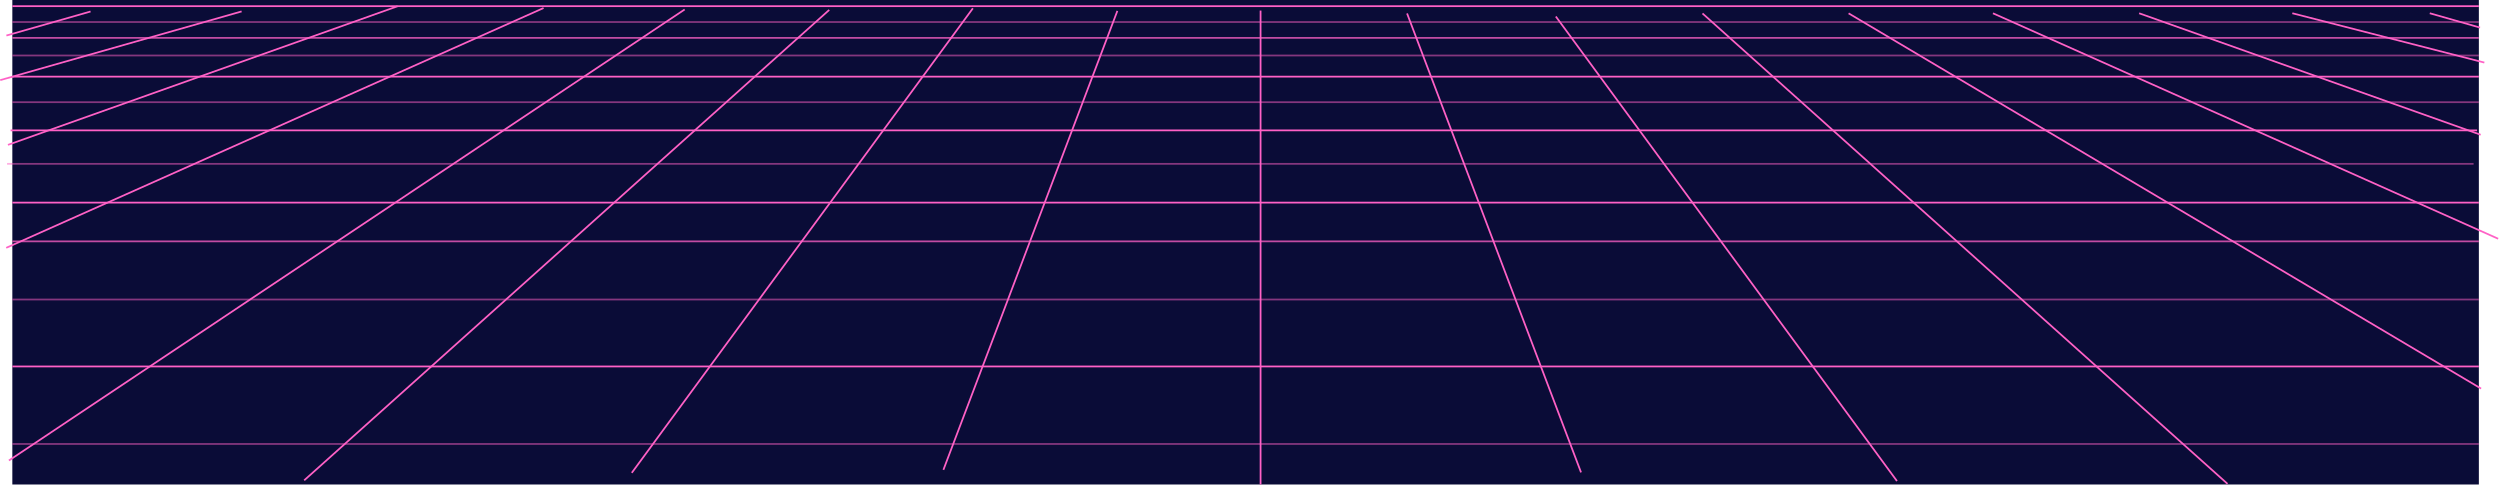
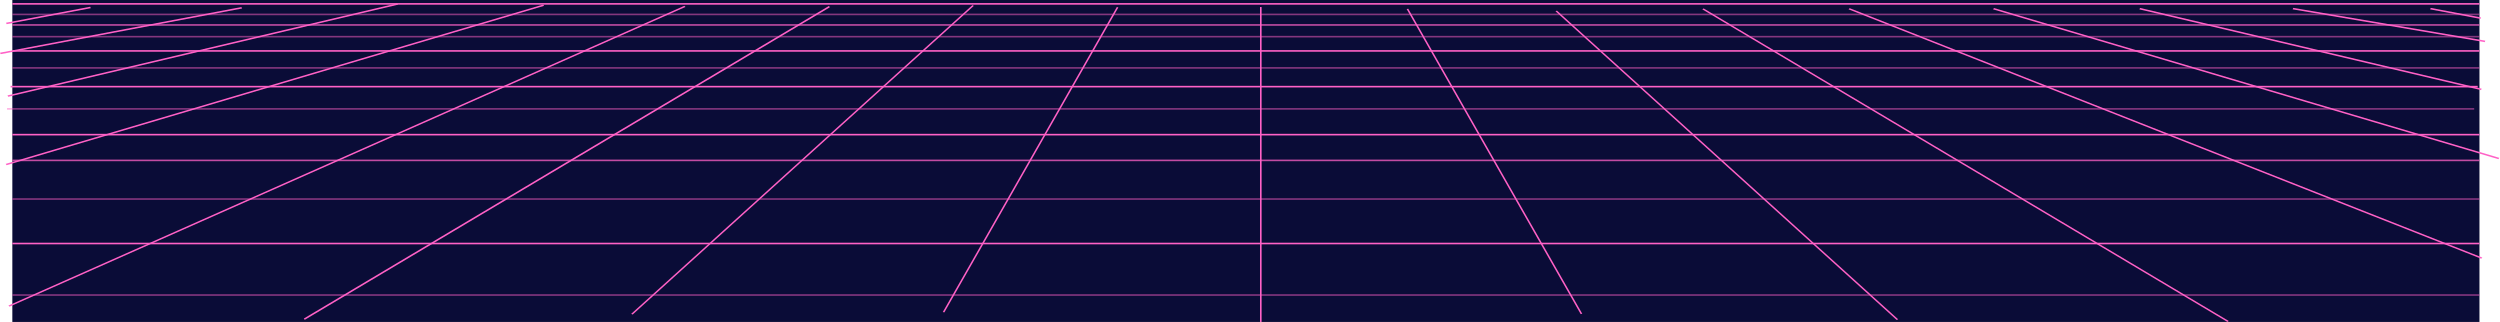
- <svg xmlns="http://www.w3.org/2000/svg" width="1419" height="275" viewBox="0 0 1419 275" fill="none">
-   <rect x="7" width="1400" height="275" fill="#0A0C37" />
-   <line x1="715.5" y1="6" x2="715.5" y2="275" stroke="#FF61C6" />
-   <line x1="897.398" y1="268.136" x2="798.647" y2="7.625" stroke="#FF61C6" />
-   <line y1="-0.5" x2="278.6" y2="-0.5" transform="matrix(0.354454 -0.935073 -0.935073 -0.354454 535 266.511)" stroke="#FF61C6" />
-   <line x1="883.095" y1="9.368" x2="1076.71" y2="273.04" stroke="#FF61C6" />
-   <line y1="-0.5" x2="327.124" y2="-0.5" transform="matrix(-0.591873 0.806032 0.806032 0.591873 552.616 5)" stroke="#FF61C6" />
-   <line x1="966.334" y1="7.628" x2="1264.33" y2="274.628" stroke="#FF61C6" />
-   <path d="M470.666 5.628L172.666 272.628" stroke="#FF61C6" />
-   <line x1="1049.26" y1="7.57" x2="1408.26" y2="220.57" stroke="#FF61C6" />
-   <line x1="388.612" y1="5.377" x2="5.051" y2="261.385" stroke="#FF61C6" />
-   <line x1="1131.2" y1="7.543" x2="1417.95" y2="135.509" stroke="#FF61C6" />
-   <line y1="-0.5" x2="334" y2="-0.5" transform="matrix(-0.91319 0.407534 0.407534 0.91319 308.742 5)" stroke="#FF61C6" />
-   <line x1="1214.17" y1="7.529" x2="1408.03" y2="76.496" stroke="#FF61C6" />
-   <line y1="-0.5" x2="234.76" y2="-0.5" transform="matrix(-0.942154 0.33518 0.33518 0.942154 225.858 4)" stroke="#FF61C6" />
-   <line x1="1301.12" y1="7.516" x2="1410.12" y2="35.516" stroke="#FF61C6" />
-   <line x1="137.137" y1="6.481" x2="0.137" y2="45.481" stroke="#FF61C6" />
-   <line x1="1379.14" y1="7.519" x2="1407.68" y2="15.673" stroke="#FF61C6" />
-   <line y1="-0.5" x2="49.68" y2="-0.5" transform="matrix(-0.961524 0.274721 0.274721 0.961524 51.5381 7)" stroke="#FF61C6" />
-   <line x1="7" y1="21.5" x2="1407" y2="21.5" stroke="#FF61C6" stroke-opacity="0.75" />
-   <line x1="7" y1="12.5" x2="1407" y2="12.5" stroke="#FF61C6" stroke-opacity="0.5" />
-   <line x1="7" y1="31.5" x2="1407" y2="31.5" stroke="#FF61C6" stroke-opacity="0.5" />
-   <path d="M7 43.5L1407 43.5" stroke="#FF61C6" />
-   <path d="M6 74L1406 74" stroke="#FF61C6" />
-   <path d="M7 58L1407 58" stroke="#FF61C6" stroke-opacity="0.5" />
-   <path d="M7 115L1407 115" stroke="#FF61C6" />
-   <path d="M4 93L1404 93" stroke="#FF61C6" stroke-opacity="0.5" />
-   <path d="M7 137L1407 137" stroke="#FF61C6" stroke-opacity="0.75" />
-   <path d="M7 170L1407 170" stroke="#FF61C6" stroke-opacity="0.5" />
-   <path d="M7 208L1407 208" stroke="#FF61C6" />
-   <path d="M7 252L1407 252" stroke="#FF61C6" stroke-opacity="0.5" />
-   <line x1="7" y1="3.5" x2="1407" y2="3.5" stroke="#FF61C6" />
+ <svg xmlns="http://www.w3.org/2000/svg" width="1553" height="200" viewBox="0 0 1553 200" fill="none">
+   <rect x="7.663" width="1532.58" height="200" fill="#0A0C37" />
+   <line x1="783.209" y1="4.364" x2="783.209" y2="200" stroke="#FF61C6" />
+   <line y1="-0.5" x2="218.134" y2="-0.5" transform="matrix(-0.495579 -0.868563 0.969722 -0.244211 982.892 194.879)" stroke="#FF61C6" />
+   <line y1="-0.5" x2="218.134" y2="-0.5" transform="matrix(0.495579 -0.868563 -0.969722 -0.244211 585.664 193.827)" stroke="#FF61C6" />
+   <line y1="-0.5" x2="285.824" y2="-0.5" transform="matrix(0.741542 0.670907 -0.898755 0.43845 966.282 7.02832)" stroke="#FF61C6" />
+   <line y1="-0.5" x2="285.824" y2="-0.5" transform="matrix(-0.741542 0.670907 0.898755 0.43845 604.948 3.63635)" stroke="#FF61C6" />
+   <line y1="-0.5" x2="379.64" y2="-0.5" transform="matrix(0.859289 0.51149 -0.803268 0.595618 1057.48 5.81824)" stroke="#FF61C6" />
+   <path d="M515.238 4.093L189.018 198.275" stroke="#FF61C6" />
+   <line y1="-0.5" x2="422.426" y2="-0.5" transform="matrix(0.930334 0.366713 -0.666102 0.745861 1148.34 5.81824)" stroke="#FF61C6" />
+   <line y1="-0.5" x2="459.313" y2="-0.5" transform="matrix(-0.914157 0.405361 -0.708746 -0.705463 425.11 3.60791)" stroke="#FF61C6" />
+   <line y1="-0.5" x2="327.402" y2="-0.5" transform="matrix(0.958748 0.284256 -0.557611 0.830102 1238.1 5.81824)" stroke="#FF61C6" />
+   <line y1="-0.5" x2="348.255" y2="-0.5" transform="matrix(-0.958748 0.284256 0.557611 0.830102 337.979 3.63635)" stroke="#FF61C6" />
+   <line y1="-0.5" x2="218.063" y2="-0.5" transform="matrix(0.973187 0.230014 -0.472069 0.881561 1328.96 5.81824)" stroke="#FF61C6" />
+   <line y1="-0.5" x2="248.797" y2="-0.5" transform="matrix(-0.973187 0.230014 0.472069 0.881561 247.246 2.90906)" stroke="#FF61C6" />
+   <line y1="-0.5" x2="121.047" y2="-0.5" transform="matrix(0.985748 0.168229 -0.36064 0.932705 1424.2 5.81824)" stroke="#FF61C6" />
+   <line y1="-0.5" x2="152.632" y2="-0.5" transform="matrix(-0.982582 0.18583 -0.393857 -0.919172 149.974 4.36365)" stroke="#FF61C6" />
+   <line y1="-0.5" x2="31.798" y2="-0.5" transform="matrix(0.982458 0.186487 -0.395074 0.918649 1509.59 5.81824)" stroke="#FF61C6" />
+   <line y1="-0.5" x2="53.226" y2="-0.5" transform="matrix(-0.982458 0.186487 0.395074 0.918649 56.4187 5.09094)" stroke="#FF61C6" />
+   <line x1="7.663" y1="15.5" x2="1540.24" y2="15.5" stroke="#FF61C6" stroke-opacity="0.75" />
+   <line x1="7.663" y1="8.955" x2="1540.24" y2="8.954" stroke="#FF61C6" stroke-opacity="0.5" />
+   <line x1="7.663" y1="22.773" x2="1540.24" y2="22.773" stroke="#FF61C6" stroke-opacity="0.5" />
+   <path d="M7.663 31.636L1540.24 31.636" stroke="#FF61C6" />
+   <path d="M6.568 53.818L1539.15 53.818" stroke="#FF61C6" />
+   <path d="M7.663 42.182L1540.24 42.182" stroke="#FF61C6" stroke-opacity="0.5" />
+   <path d="M7.663 83.636L1540.24 83.636" stroke="#FF61C6" />
+   <path d="M4.379 67.636L1536.96 67.636" stroke="#FF61C6" stroke-opacity="0.5" />
+   <path d="M7.663 99.636L1540.24 99.636" stroke="#FF61C6" stroke-opacity="0.75" />
+   <path d="M7.663 123.636L1540.24 123.636" stroke="#FF61C6" stroke-opacity="0.5" />
+   <path d="M7.663 151.273L1540.24 151.273" stroke="#FF61C6" />
+   <path d="M7.663 183.273L1540.24 183.273" stroke="#FF61C6" stroke-opacity="0.5" />
+   <line x1="7.663" y1="2.409" x2="1540.24" y2="2.409" stroke="#FF61C6" />
</svg>
